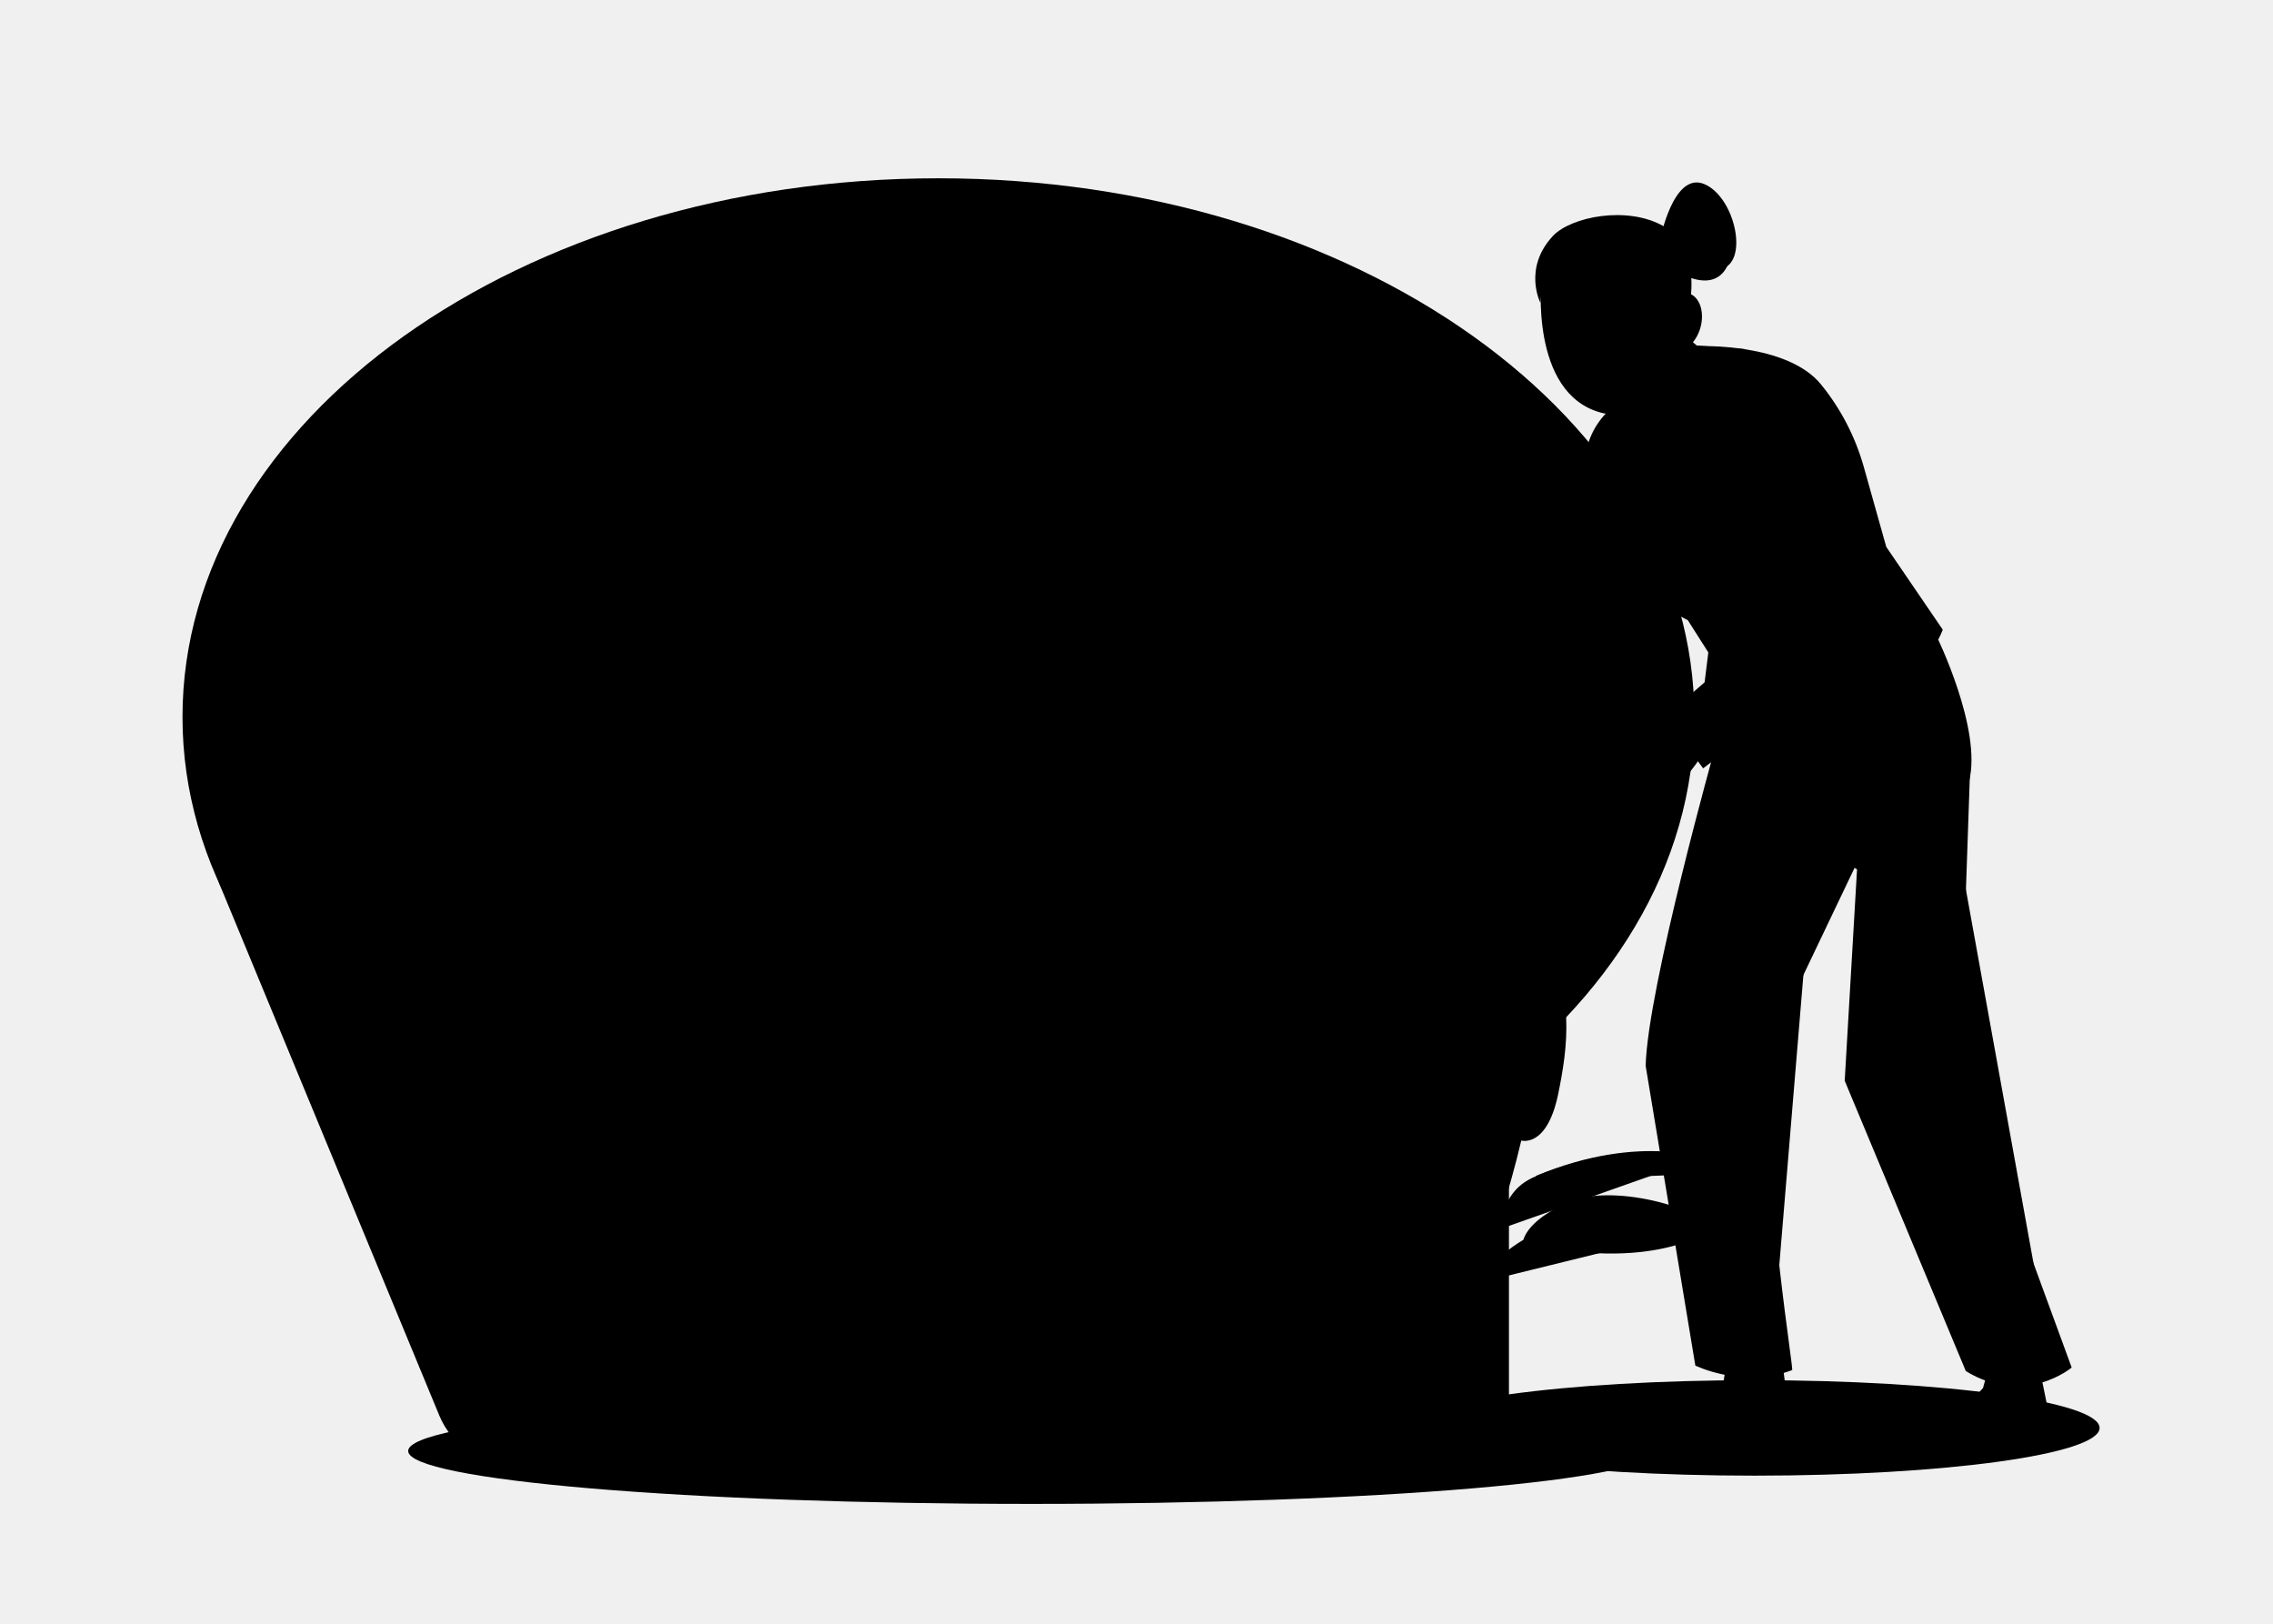
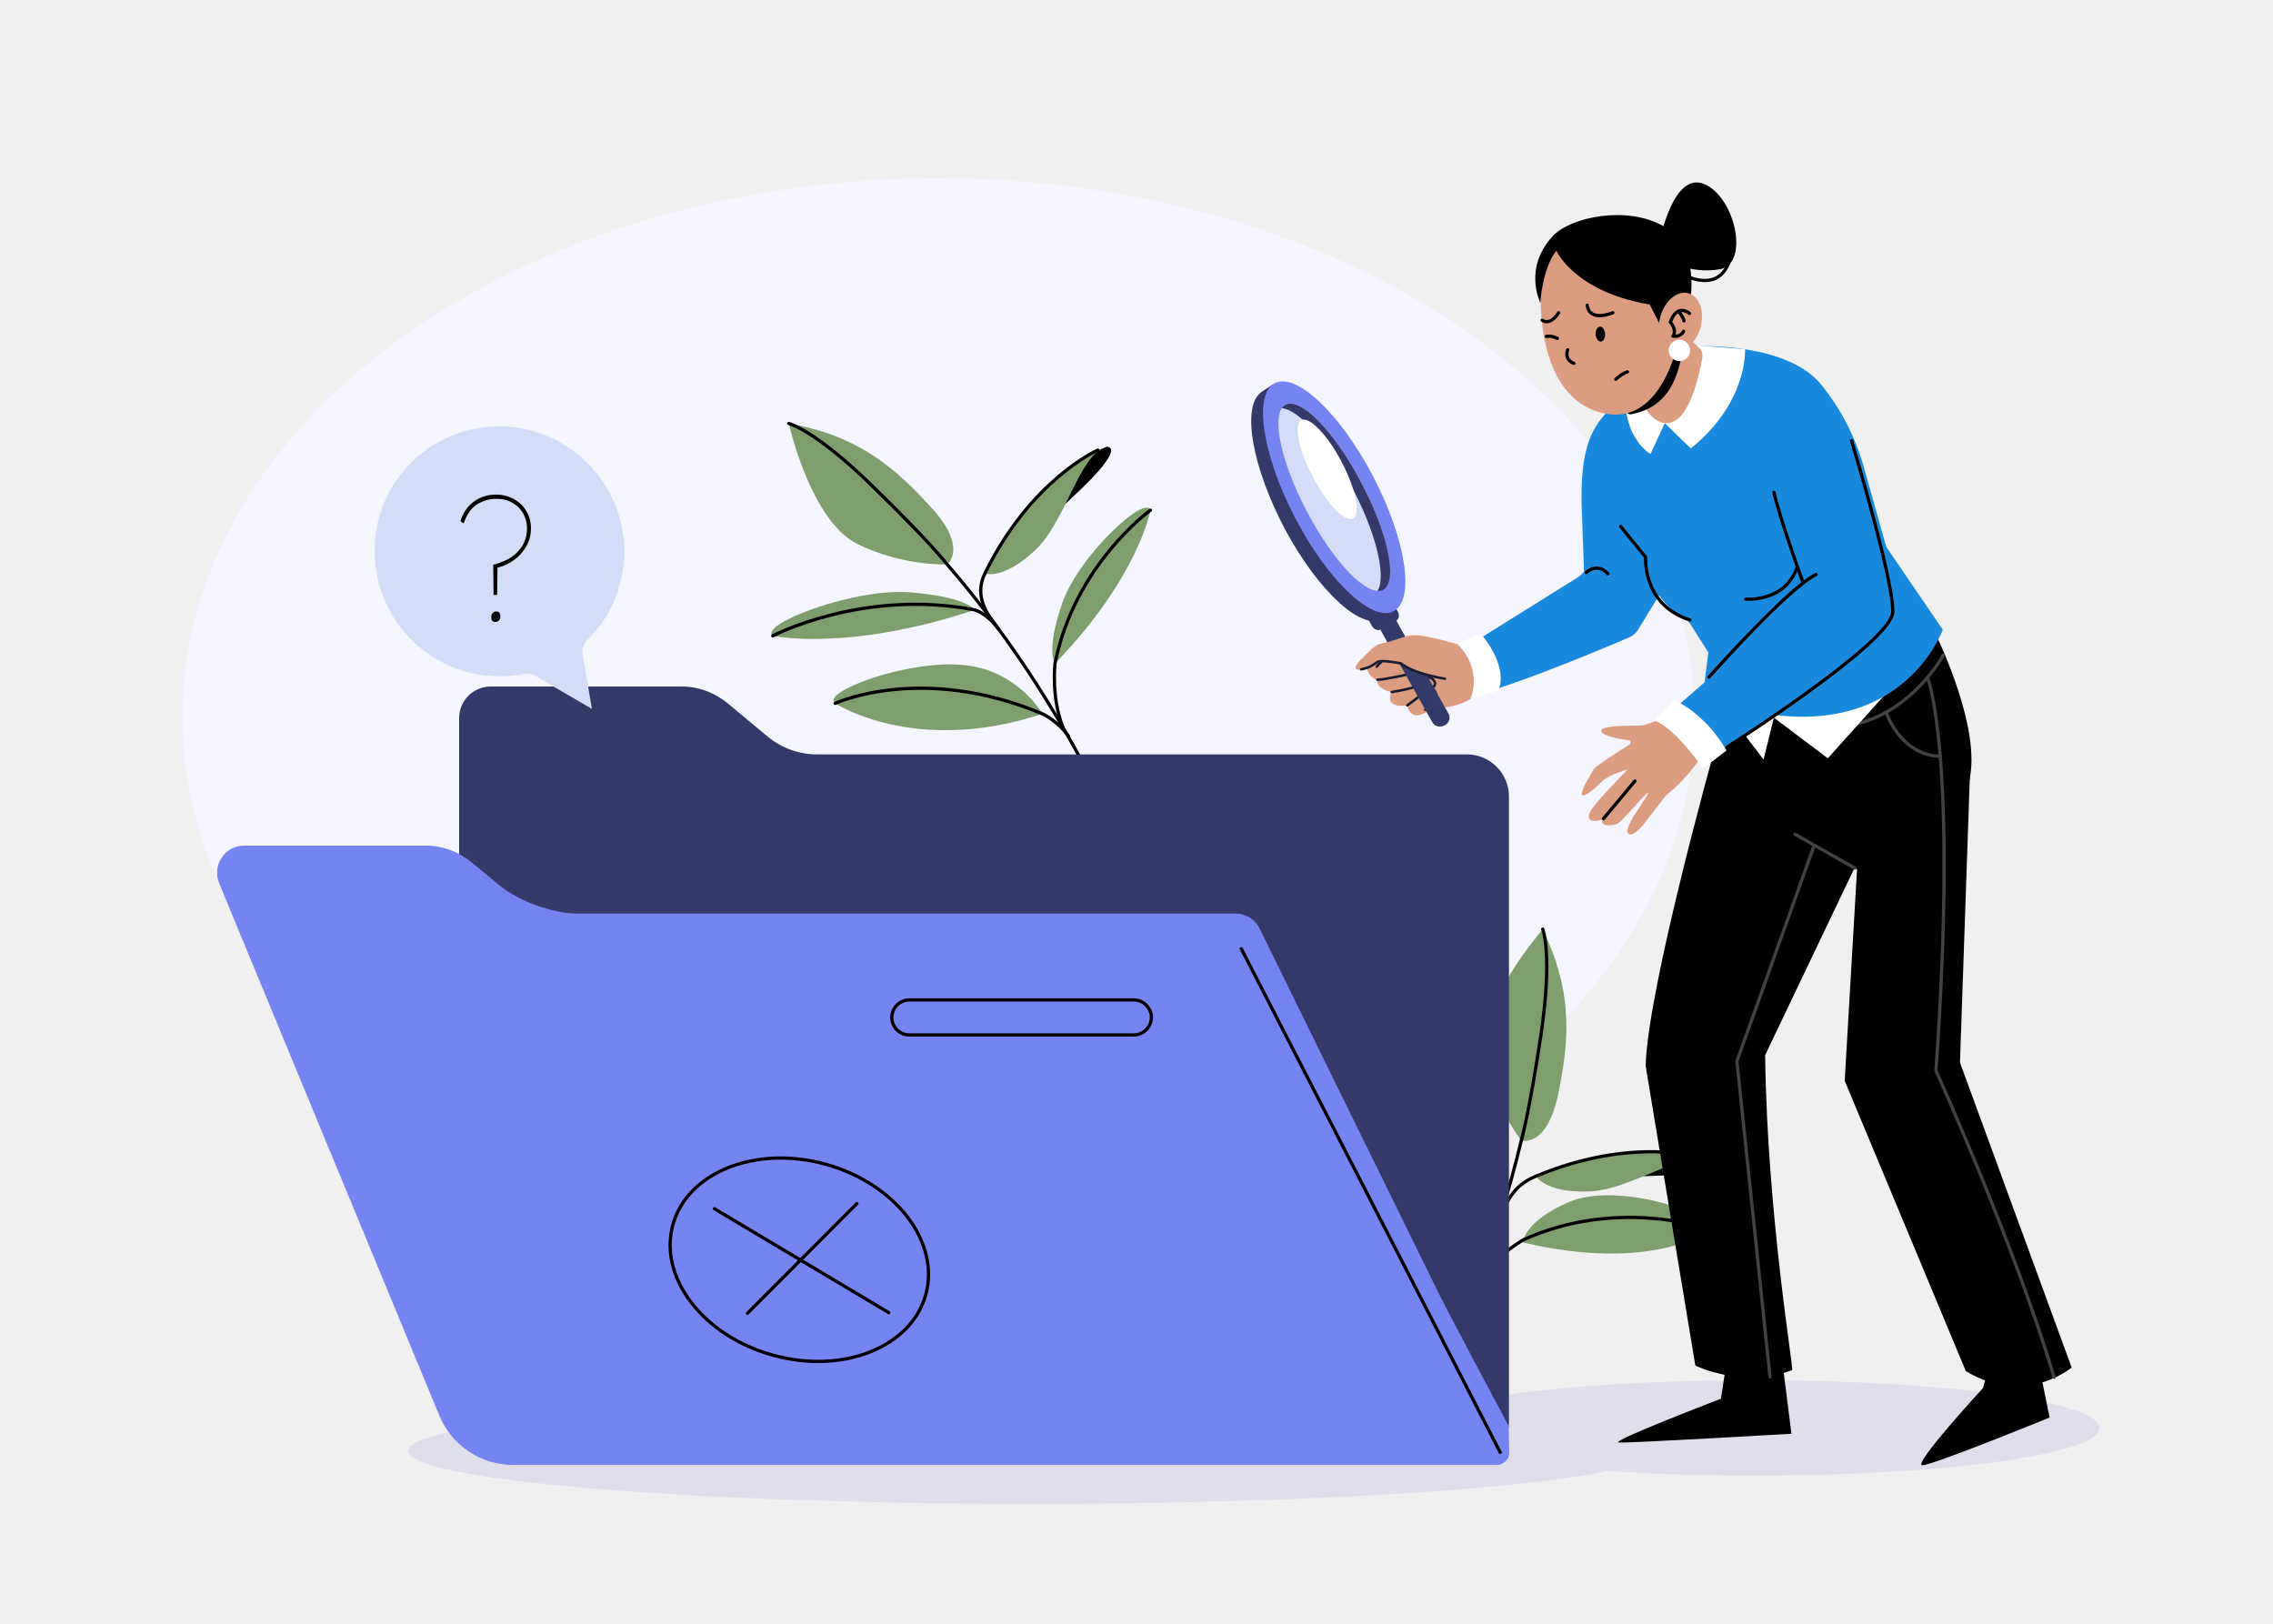
<svg xmlns="http://www.w3.org/2000/svg" version="1.1" x="0px" y="0px" viewBox="0 0 700 500" style="enable-background:new 0 0 700 500;" xml:space="preserve">
  <style type="text/css">
	.st0{fill:#F5F5FF;}
	.st1{fill:#DFDFEB;}
	.st2{fill:#7E9E6E;}
	.st3{fill:none;stroke:#000000;stroke-linecap:round;stroke-miterlimit:10;}
	.st4{fill:#333969;}
	.st5{fill:#7584F1;}
	.st6{fill:none;stroke:#000000;stroke-linejoin:round;stroke-miterlimit:10;}
	.st7{fill:none;stroke:#000000;stroke-linecap:round;stroke-linejoin:round;stroke-miterlimit:10;}
	.st8{fill:#DB9C7F;}
	.st9{fill:#1989DD;}
	.st10{fill:none;stroke:#424242;stroke-miterlimit:10;}
	.st11{fill:none;stroke:#424242;stroke-linecap:round;stroke-miterlimit:10;}
	.st12{fill:#FFFFFF;}
	.st13{fill:none;stroke:#1A1C30;stroke-width:0.78;stroke-linecap:round;stroke-linejoin:round;stroke-miterlimit:10;}
	.st14{fill:#D3DDF7;}
</style>
  <g id="BACKGROUND">
-     <ellipse className="st0" cx="289" cy="220.8" rx="232.8" ry="165.9" />
+     <ellipse class="st0" cx="289" cy="220.8" rx="232.8" ry="165.9" />
  </g>
  <g id="OBJECTS">
-     <ellipse className="st1" cx="540.3" cy="439.7" rx="106.3" ry="14.7" />
-     <ellipse className="st1" cx="317.6" cy="446.8" rx="191.9" ry="16.3" />
+     <ellipse class="st1" cx="540.3" cy="439.7" rx="106.3" ry="14.7" />
+     <ellipse class="st1" cx="317.6" cy="446.8" rx="191.9" ry="16.3" />
    <g>
-       <path className="st2" d="M354.3,157.1c0,0-3.6,20.6-29.4,47.2c0,0-2.9-3.5,2.1-18.2C331.9,171.4,352.8,152.1,354.3,157.1z" />
-       <path className="st3" d="M354.3,157.1c0,0-23.3,16.7-29.4,47.2c0,0-1.2,10.5,2.4,19.5" />
-       <path className="st2" d="M291.7,173.8c0,0,6.5-5-4.7-17.3c-10.7-11.7-22-22.3-44.1-26.1c0,0,6.7,29.9,21.1,37.1    C278.4,174.5,291.7,173.8,291.7,173.8z" />
-       <path className="st2" d="M238,195.8c0,0,23.1,5,62.2-8c0,0-2.4-4-19.9-5.4C262.8,181,233.5,192.4,238,195.8z" />
-       <path className="st3" d="M238,195.8c0,0,27.7-14.6,62.2-8c0,0,3.5,0.9,7.2,5.7" />
-       <path className="st2" d="M257.2,216.6c0,0,24.7,16.2,63.8,3.2c0,0-7.6-13.8-25.1-15.1C278.4,203.4,252.6,213.3,257.2,216.6z" />
-       <path className="st3" d="M257.2,216.6c0,0,26.6-12.4,63.8,3.2c0,0,4.4,1.9,8,6.8" />
+       <path class="st2" d="M354.3,157.1c0,0-3.6,20.6-29.4,47.2c0,0-2.9-3.5,2.1-18.2C331.9,171.4,352.8,152.1,354.3,157.1z" />
+       <path class="st3" d="M354.3,157.1c0,0-23.3,16.7-29.4,47.2c0,0-1.2,10.5,2.4,19.5" />
+       <path class="st2" d="M291.7,173.8c0,0,6.5-5-4.7-17.3c-10.7-11.7-22-22.3-44.1-26.1c0,0,6.7,29.9,21.1,37.1    C278.4,174.5,291.7,173.8,291.7,173.8z" />
+       <path class="st2" d="M238,195.8c0,0,23.1,5,62.2-8c0,0-2.4-4-19.9-5.4C262.8,181,233.5,192.4,238,195.8z" />
+       <path class="st3" d="M238,195.8c0,0,27.7-14.6,62.2-8c0,0,3.5,0.9,7.2,5.7" />
+       <path class="st2" d="M257.2,216.6c0,0,24.7,16.2,63.8,3.2c0,0-7.6-13.8-25.1-15.1C278.4,203.4,252.6,213.3,257.2,216.6z" />
+       <path class="st3" d="M257.2,216.6c0,0,26.6-12.4,63.8,3.2c0,0,4.4,1.9,8,6.8" />
      <path d="M340.7,137.6c0,0,7.3-0.9-10.5,15.6c-16.8,15.5-14.6,15.6-14.6,15.6S321.9,145.6,340.7,137.6z" />
-       <path className="st2" d="M303.3,176.6c0,0,5.4,2.1,15.2-6.9c9.8-9,13.5-29.1,22.1-32.2C340.7,137.6,319,144.6,303.3,176.6z" />
-       <path className="st3" d="M339,245.6c-11.1-22.3-26.4-47.6-47.3-71.8c0,0-5.1-6.7-23-24.1c-17.8-17.4-25.8-19.3-25.8-19.3" />
-       <path className="st3" d="M338.1,138.6c0,0-20.6,9-34.8,38c-3.4,7,0.7,12.6,4,16.8" />
+       <path class="st2" d="M303.3,176.6c0,0,5.4,2.1,15.2-6.9c9.8-9,13.5-29.1,22.1-32.2C340.7,137.6,319,144.6,303.3,176.6z" />
+       <path class="st3" d="M339,245.6c-11.1-22.3-26.4-47.6-47.3-71.8c0,0-5.1-6.7-23-24.1c-17.8-17.4-25.8-19.3-25.8-19.3" />
+       <path class="st3" d="M338.1,138.6c0,0-20.6,9-34.8,38c-3.4,7,0.7,12.6,4,16.8" />
    </g>
    <g>
-       <path className="st2" d="M525.9,379.2c0,0-17.2,12.7-56.9,3.4c0,0,0.1-6.4,14.3-12.5C497.6,363.9,528.1,373.3,525.9,379.2z" />
-       <path className="st3" d="M524.6,378c0,0-27.2-9.1-55.5,3.8c0,0-9.2,5.2-14.4,13.4" />
-       <path className="st2" d="M468.5,351.2c0,0,7.8,2.4,11.3-14c3.2-15.5,5.1-30.9-4.7-51c0,0-20.3,23-17.6,38.8    C460.1,340.9,468.5,351.2,468.5,351.2z" />
+       <path class="st2" d="M525.9,379.2c0,0-17.2,12.7-56.9,3.4c0,0,0.1-6.4,14.3-12.5C497.6,363.9,528.1,373.3,525.9,379.2z" />
+       <path class="st3" d="M524.6,378c0,0-27.2-9.1-55.5,3.8c0,0-9.2,5.2-14.4,13.4" />
+       <path class="st2" d="M468.5,351.2c0,0,7.8,2.4,11.3-14c3.2-15.5,5.1-30.9-4.7-51c0,0-20.3,23-17.6,38.8    C460.1,340.9,468.5,351.2,468.5,351.2z" />
      <path d="M526.8,357.3c0,0,6.1,4.1-18.1,4.8c-22.8,0.6-21.3,2.1-21.3,2.1S507.4,351,526.8,357.3z" />
-       <path className="st2" d="M473,362.1c0,0,2.7,5.2,16,4.8c13.3-0.3,29.3-13,37.8-9.6C526.8,357.3,505.9,348.4,473,362.1z" />
-       <path className="st3" d="M438.1,431.7c11.5-22,23-49.3,30.4-80.5c0,0,2.4-8.1,6.1-32.8c3.6-24.7,0.5-32.3,0.5-32.3" />
-       <path className="st3" d="M524.2,356.5c0,0-21.4-6.8-51.2,5.7c-7.2,3-9.3,7.8-12.3,16.7" />
+       <path class="st2" d="M473,362.1c0,0,2.7,5.2,16,4.8c13.3-0.3,29.3-13,37.8-9.6C526.8,357.3,505.9,348.4,473,362.1z" />
+       <path class="st3" d="M438.1,431.7c11.5-22,23-49.3,30.4-80.5c0,0,2.4-8.1,6.1-32.8c3.6-24.7,0.5-32.3,0.5-32.3" />
+       <path class="st3" d="M524.2,356.5c0,0-21.4-6.8-51.2,5.7c-7.2,3-9.3,7.8-12.3,16.7" />
    </g>
    <g>
-       <path className="st4" d="M251.6,232.3c-5.6,0-11-2-15.2-5.5l-11.9-9.9c-4.3-3.6-9.3-5.5-14.5-5.5h-58.9c-5.3,0-9.7,4.3-9.7,9.7v11.2    v202c0,9.2,7.5,16.7,16.7,16.7h293.6c7.2,0,13-5.8,13-13V245.3c0-7.2-5.8-13-13-13H251.6z" />
-       <path className="st5" d="M464.6,439.1c0,0-20-37.5-22-41.8l-54.6-111.2c-1.4-3-4.3-4.8-7.6-4.8H177.6c-7.4,0-18-3.9-23.7-8.6l-8.2-6.8    c-4.3-3.6-9.3-5.5-14.5-5.5h-56c-6,0-10,6.1-7.7,11.6l67.8,163.9c3.8,9.2,12.8,15.2,22.7,15.2H461c2,0,3.8-1.7,3.8-3.7    L464.6,439.1z" />
-       <line className="st6" x1="382.1" y1="291.8" x2="462.2" y2="447.6" />
-       <path className="st6" d="M349.1,318.7h-69c-1.9,0-3.6-0.9-4.6-2.5v0c-2.3-3.6,0.3-8.3,4.6-8.3h69c1.9,0,3.6,0.9,4.6,2.5l0,0    C356.1,313.9,353.4,318.7,349.1,318.7z" />
+       <path class="st4" d="M251.6,232.3c-5.6,0-11-2-15.2-5.5l-11.9-9.9c-4.3-3.6-9.3-5.5-14.5-5.5h-58.9c-5.3,0-9.7,4.3-9.7,9.7v11.2    v202c0,9.2,7.5,16.7,16.7,16.7h293.6c7.2,0,13-5.8,13-13V245.3c0-7.2-5.8-13-13-13H251.6z" />
+       <path class="st5" d="M464.6,439.1c0,0-20-37.5-22-41.8l-54.6-111.2c-1.4-3-4.3-4.8-7.6-4.8H177.6c-7.4,0-18-3.9-23.7-8.6l-8.2-6.8    c-4.3-3.6-9.3-5.5-14.5-5.5h-56c-6,0-10,6.1-7.7,11.6l67.8,163.9c3.8,9.2,12.8,15.2,22.7,15.2H461c2,0,3.8-1.7,3.8-3.7    L464.6,439.1z" />
+       <line class="st6" x1="382.1" y1="291.8" x2="462.2" y2="447.6" />
+       <path class="st6" d="M349.1,318.7h-69c-1.9,0-3.6-0.9-4.6-2.5v0c-2.3-3.6,0.3-8.3,4.6-8.3h69c1.9,0,3.6,0.9,4.6,2.5l0,0    C356.1,313.9,353.4,318.7,349.1,318.7z" />
      <g>
        <g>
-           <line className="st7" x1="220" y1="372.2" x2="273.7" y2="404.2" />
-           <line className="st7" x1="263.9" y1="370.6" x2="230.2" y2="404.4" />
+           <line class="st7" x1="220" y1="372.2" x2="273.7" y2="404.2" />
+           <line class="st7" x1="263.9" y1="370.6" x2="230.2" y2="404.4" />
        </g>
-         <ellipse transform="matrix(0.2666 -0.9638 0.9638 0.2666 -193.3339 521.7817)" className="st7" cx="246.2" cy="387.9" rx="30.5" ry="40.4" />
+         <ellipse transform="matrix(0.2666 -0.9638 0.9638 0.2666 -193.3339 521.7817)" class="st7" cx="246.2" cy="387.9" rx="30.5" ry="40.4" />
      </g>
    </g>
    <g>
      <g>
-         <path className="st8" d="M524.4,232.4c1.3-5.6-4.6-12.5-10.2-11.4c-4.6,0.9-6.8,2-7.6,2.2c-1.4,0.5-12.1-0.2-13.4,1.6     c-0.9,1.3,4.7,2.8,8.3,3.1c0.7,0.1,1,1,0.3,1.4c-3.5,2.2-10.5,6.6-11.1,7.7c-0.8,1.5-4.4,7.2-3.4,7.8c1,0.6,4.1-2.2,6.1-4.2     c2-2,7.9-3.7,7.9-3.7s-10.2,10.3-11.6,13.1c-2,4.2,3.8,2.4,3.8,2.4c-0.9,2.4,3.9,1.9,5,1c2.2-1.8,9.1-10.1,9.1-9.2     c0,0.8-7.1,9.9-6.4,12c0.7,2.1,3.6-0.5,5.3-2.8c1.7-2.2,6.6-8.5,6.6-8.5s5.6-4.1,10.2-11.1C523.4,233.7,524.4,232.5,524.4,232.4z     " />
-         <line className="st3" x1="493.8" y1="252.1" x2="503.5" y2="240.5" />
+         <path class="st8" d="M524.4,232.4c1.3-5.6-4.6-12.5-10.2-11.4c-4.6,0.9-6.8,2-7.6,2.2c-1.4,0.5-12.1-0.2-13.4,1.6     c-0.9,1.3,4.7,2.8,8.3,3.1c0.7,0.1,1,1,0.3,1.4c-3.5,2.2-10.5,6.6-11.1,7.7c-0.8,1.5-4.4,7.2-3.4,7.8c1,0.6,4.1-2.2,6.1-4.2     c2-2,7.9-3.7,7.9-3.7s-10.2,10.3-11.6,13.1c-2,4.2,3.8,2.4,3.8,2.4c-0.9,2.4,3.9,1.9,5,1c2.2-1.8,9.1-10.1,9.1-9.2     c0,0.8-7.1,9.9-6.4,12c0.7,2.1,3.6-0.5,5.3-2.8c1.7-2.2,6.6-8.5,6.6-8.5s5.6-4.1,10.2-11.1C523.4,233.7,524.4,232.5,524.4,232.4z     " />
+         <line class="st3" x1="493.8" y1="252.1" x2="503.5" y2="240.5" />
      </g>
-       <path className="st9" d="M451.1,199.5l35.1-21.9c0.2-0.1,0.4-0.3,0.6-0.5l11.6-11.9c2.5-2.2,6.4-1.7,8.3,1.1l5.7,8.5    c1.2,1.8,1.2,4.1,0.1,6l-8.1,13.2c-0.6,1-1.5,1.7-2.5,2.2c-6.5,2.8-31.6,13.4-46.5,17.6c-3.7,1-7.3-2-7-5.8l0.4-4.3    C448.8,202,449.7,200.4,451.1,199.5z" />
+       <path class="st9" d="M451.1,199.5l35.1-21.9c0.2-0.1,0.4-0.3,0.6-0.5l11.6-11.9c2.5-2.2,6.4-1.7,8.3,1.1l5.7,8.5    c1.2,1.8,1.2,4.1,0.1,6l-8.1,13.2c-0.6,1-1.5,1.7-2.5,2.2c-6.5,2.8-31.6,13.4-46.5,17.6c-3.7,1-7.3-2-7-5.8l0.4-4.3    C448.8,202,449.7,200.4,451.1,199.5z" />
      <path d="M531.9,418.1l-1.9,12.6c0,0-34.7,13.3-31.5,13.5c3.2,0.2,53.2-2.7,53.2-2.7l-2.9-22.9L531.9,418.1z" />
-       <path className="st10" d="M541.5,214.2c0,0,2.8,26.6,4.8,28c2.1,1.4,4.8,2.1,4.8,2.1l-4.5-30.5L541.5,214.2z" />
+       <path class="st10" d="M541.5,214.2c0,0,2.8,26.6,4.8,28c2.1,1.4,4.8,2.1,4.8,2.1l-4.5-30.5L541.5,214.2z" />
      <path d="M596.4,195.9c0,0,14.1,28.7,10,44.7l-78.1-10.7L530,200L596.4,195.9z" />
-       <path className="st11" d="M598.5,201.7c0,0-11,20.4-32.1,22.1" />
-       <path className="st11" d="M580.9,219.4c0,0,4.3,13.2,16.7,13.5" />
+       <path class="st11" d="M598.5,201.7c0,0-11,20.4-32.1,22.1" />
+       <path class="st11" d="M580.9,219.4c0,0,4.3,13.2,16.7,13.5" />
      <path d="M528.3,229.8c0,0-20.9,74.5-21.5,98.4l15.3,92.3c0,0,14.6,7.2,29.8,1.4c0.6-0.2-7.7-47.9-8.3-97l43.6-91.3L528.3,229.8z" />
      <path d="M606.7,237.4l-3.1,89.8l34.4,93.9c0,0-14.4,12.2-32.6,1.1l-37.3-89.4l3.8-65.1l-16.3-9.8l-2.4-28.2L606.7,237.4z" />
-       <polygon className="st12" points="546.3,221 562.9,233.5 586.7,207 528.9,215.2 543.1,233.9   " />
+       <polygon class="st12" points="546.3,221 562.9,233.5 586.7,207 528.9,215.2 543.1,233.9   " />
      <path d="M613.7,416.5l-3,10.9c0,0-21.9,23.8-18.7,23.8c3.2,0,39.2-14.7,39.2-14.7l-4.6-22.6L613.7,416.5z" />
-       <path className="st11" d="M593.6,208.6c0,0,9.5,23.3,2.6,121.1c0,0,23.9,52.7,36.4,94.4" />
-       <polyline className="st11" points="558.7,260.3 534.9,326.8 545.1,424   " />
+       <path class="st11" d="M593.6,208.6c0,0,9.5,23.3,2.6,121.1c0,0,23.9,52.7,36.4,94.4" />
+       <polyline class="st11" points="558.7,260.3 534.9,326.8 545.1,424   " />
      <g>
        <g>
-           <path className="st8" d="M454.5,212.6c0,0,0.5,2.3-4.7,4.1c-5.2,1.8-8.2,1.2-8.2,1.2s-11.6-13.7-12.1-14.1c-0.5-0.5,0.4-5.7,3.8-7.8      c2.1-1.3,10.1,0.8,16.2,2.6c4.2,1.3,6.8,5.5,6.1,9.8C455.3,210.1,455,211.7,454.5,212.6z" />
-           <path className="st8" d="M445,209c0,0-9.5-1.4-13.5-4.7c0,0-6-1.2-7.2-0.5c-1.3,0.8-2.3,1.8-5.1,2.3c-2.7,0.5-1.9-1.4,1-4      c0.8-0.7,3-3.4,4.9-3.8c2.6-0.5,8.2-2.5,8.2-2.5l11.2,13.4" />
-           <path className="st8" d="M441.6,218c0,0-3.8,2.4-5.2,2.3c-1.4-0.1-2.6-0.9-3-3.1c0,0-7.1,1.3-4.9-4.1c0,0-4.3-0.7-4.4-3.5      c0,0-3.8-1.9-3-5c0.8-3.1,12.9-2.8,12.9-2.8l12.8,6.5L441.6,218z" />
-           <path className="st13" d="M438.9,218.5c0,0,3.6-3.2,3.4-4.5c-0.2-1.3-0.9-2-1.7-1.8c-1.1,0.3-5.3,3.6-7.2,5" />
-           <path className="st13" d="M428.6,213.1c0,0,9.7-1.5,9.8-3c0.1-1.4-0.6-3.3-2.6-2.9c-2.4,0.5-9.3,2.1-11.6,2.1" />
-           <path className="st13" d="M440.7,212.2c0,0,1.8-1.1,1.1-2.3c-0.7-1.2-1.7-1.7-3.7-1.1" />
-           <path className="st13" d="M424,205.3c0,0,0.5-0.7,1.3-1.4" />
+           <path class="st8" d="M454.5,212.6c0,0,0.5,2.3-4.7,4.1c-5.2,1.8-8.2,1.2-8.2,1.2s-11.6-13.7-12.1-14.1c-0.5-0.5,0.4-5.7,3.8-7.8      c2.1-1.3,10.1,0.8,16.2,2.6c4.2,1.3,6.8,5.5,6.1,9.8C455.3,210.1,455,211.7,454.5,212.6z" />
+           <path class="st8" d="M445,209c0,0-9.5-1.4-13.5-4.7c0,0-6-1.2-7.2-0.5c-1.3,0.8-2.3,1.8-5.1,2.3c-2.7,0.5-1.9-1.4,1-4      c0.8-0.7,3-3.4,4.9-3.8c2.6-0.5,8.2-2.5,8.2-2.5l11.2,13.4" />
+           <path class="st8" d="M441.6,218c0,0-3.8,2.4-5.2,2.3c-1.4-0.1-2.6-0.9-3-3.1c0,0-7.1,1.3-4.9-4.1c0,0-4.3-0.7-4.4-3.5      c0,0-3.8-1.9-3-5c0.8-3.1,12.9-2.8,12.9-2.8l12.8,6.5L441.6,218z" />
+           <path class="st13" d="M438.9,218.5c0,0,3.6-3.2,3.4-4.5c-0.2-1.3-0.9-2-1.7-1.8c-1.1,0.3-5.3,3.6-7.2,5" />
+           <path class="st13" d="M428.6,213.1c0,0,9.7-1.5,9.8-3c0.1-1.4-0.6-3.3-2.6-2.9c-2.4,0.5-9.3,2.1-11.6,2.1" />
+           <path class="st13" d="M440.7,212.2c0,0,1.8-1.1,1.1-2.3c-0.7-1.2-1.7-1.7-3.7-1.1" />
+           <path class="st13" d="M424,205.3c0,0,0.5-0.7,1.3-1.4" />
        </g>
-         <path className="st4" d="M445,223.3l-0.2,0.1c-1.3,0.7-3,0.3-3.7-1l-25.2-44.9l4.9-2.8l25.2,44.9C446.8,220.9,446.4,222.5,445,223.3z     " />
-         <path className="st4" d="M428.4,184.6l2.1,3.8c0.6,1,0.3,2.3-0.6,2.8l-4.6,2.6c-0.9,0.5-2.1,0.1-2.7-0.9l-2.2-3.9" />
-         <path className="st4" d="M418.6,147.8c-8.8-16.2-19.7-27.4-26.7-28l0.2-1.5l-3.6,2.4c-6.3,4.3-2.9,23.3,7.4,42.6     c10.4,19.2,23.9,31.4,30.1,27.1l3.4-2.3l-1-1.3C430.9,179.3,427.1,163.6,418.6,147.8z" />
-         <ellipse transform="matrix(0.8868 -0.4621 0.4621 0.8868 -24.2528 207.2254)" className="st5" cx="410.9" cy="153.1" rx="13.6" ry="39.6" />
-         <ellipse transform="matrix(0.8849 -0.4658 0.4658 0.8849 -24.0247 209.0295)" className="st14" cx="410.9" cy="153.1" rx="9.5" ry="32.2" />
-         <path className="st8" d="M445,209c0,0-9.5-1.4-13.5-4.7c0,0-6-1.2-7.2-0.5c-1.3,0.8-2.3,1.8-5.1,2.3c-2.7,0.5-1.9-1.4,1-4     c0.8-0.7,3-3.4,4.9-3.8c2.6-0.5,8.2-2.5,8.2-2.5l11.2,13.4" />
-         <path className="st13" d="M445,209c0,0-9.5-1.4-13.5-4.7c0,0-6-1.2-7.2-0.5c-1.3,0.8-2.3,1.8-5.1,2.3" />
-         <path className="st4" d="M418.8,147.8c-8.4-15.7-18.8-26-23.2-23c-0.3,0.2-0.6,0.6-0.9,0.9c5,0.3,13.8,9.9,21.2,23.5     c7.8,14.4,11.2,28.4,8.3,32.8c0.8,0,1.4-0.1,2-0.5C430.6,178.5,427.2,163.4,418.8,147.8z" />
-         <ellipse transform="matrix(0.8849 -0.4658 0.4658 0.8849 -20.2469 207.0148)" className="st12" cx="408.7" cy="144.5" rx="5" ry="17.1" />
+         <path class="st4" d="M445,223.3l-0.2,0.1c-1.3,0.7-3,0.3-3.7-1l-25.2-44.9l4.9-2.8l25.2,44.9C446.8,220.9,446.4,222.5,445,223.3z     " />
+         <path class="st4" d="M428.4,184.6l2.1,3.8c0.6,1,0.3,2.3-0.6,2.8l-4.6,2.6c-0.9,0.5-2.1,0.1-2.7-0.9l-2.2-3.9" />
+         <path class="st4" d="M418.6,147.8c-8.8-16.2-19.7-27.4-26.7-28l0.2-1.5l-3.6,2.4c-6.3,4.3-2.9,23.3,7.4,42.6     c10.4,19.2,23.9,31.4,30.1,27.1l3.4-2.3l-1-1.3C430.9,179.3,427.1,163.6,418.6,147.8z" />
+         <ellipse transform="matrix(0.8868 -0.4621 0.4621 0.8868 -24.2528 207.2254)" class="st5" cx="410.9" cy="153.1" rx="13.6" ry="39.6" />
+         <ellipse transform="matrix(0.8849 -0.4658 0.4658 0.8849 -24.0247 209.0295)" class="st14" cx="410.9" cy="153.1" rx="9.5" ry="32.2" />
+         <path class="st8" d="M445,209c0,0-9.5-1.4-13.5-4.7c0,0-6-1.2-7.2-0.5c-1.3,0.8-2.3,1.8-5.1,2.3c-2.7,0.5-1.9-1.4,1-4     c0.8-0.7,3-3.4,4.9-3.8c2.6-0.5,8.2-2.5,8.2-2.5l11.2,13.4" />
+         <path class="st13" d="M445,209c0,0-9.5-1.4-13.5-4.7c0,0-6-1.2-7.2-0.5c-1.3,0.8-2.3,1.8-5.1,2.3" />
+         <path class="st4" d="M418.8,147.8c-8.4-15.7-18.8-26-23.2-23c-0.3,0.2-0.6,0.6-0.9,0.9c5,0.3,13.8,9.9,21.2,23.5     c7.8,14.4,11.2,28.4,8.3,32.8c0.8,0,1.4-0.1,2-0.5C430.6,178.5,427.2,163.4,418.8,147.8z" />
+         <ellipse transform="matrix(0.8849 -0.4658 0.4658 0.8849 -20.2469 207.0148)" class="st12" cx="408.7" cy="144.5" rx="5" ry="17.1" />
      </g>
-       <path className="st9" d="M580.9,168.4l-7-24.9c-2.6-9.1-7-17.6-13-25c-10.5-13.1-38-11.9-38-11.9L501.7,122c-0.1,0-0.1,0.1-0.2,0.1    c-12.5,6.9-14.8,17.5-14.4,33.9l0.8,22.1l14.4-13.7l3.6,5c0-0.1,0-0.3,0-0.4l1.7,2.7l-1.7-2.3c0.5,4.6,2.9,16.2,13.9,21.6l6.3,9.9    l-1.7,13.7c59.1,21.5,73.9-20.7,73.9-20.7L580.9,168.4z" />
-       <path className="st3" d="M499.1,162.1l7.7,9.5c0,0-1.1,14.6,13.6,19.3" />
-       <path className="st9" d="M557.9,181.4l-45,39.2c0,0,8.9,12.5,12.9,12.9l53.9-34.3" />
-       <path className="st3" d="M526.3,208.5c0,0,24.5-27.6,33-31.6" />
-       <path className="st3" d="M546.3,151.6c0,0,1.2,6.2,9,27.9" />
-       <path className="st3" d="M532.1,229.9c0,0,50.4-32.1,50.8-41.4c0.4-9.4-12.7-52.8-12.7-52.8" />
-       <path className="st3" d="M537.6,184.5c0,0,12.1,1.1,15.9-9.9" />
-       <path className="st3" d="M488.5,176.3c0,0,3.3-3.3,6.7,0.4" />
-       <path className="st12" d="M448.8,198.3l7.1-3.3c0,0,8.7,9.5,5.6,17.6l-8.7,2.6C452.9,215.2,456.9,206.3,448.8,198.3z" />
-       <path className="st12" d="M515.7,215.6c0,0,9.4,4,16,15.5l-7.2,5.5c0,0-8.9-12.7-15-14.7L515.7,215.6z" />
+       <path class="st9" d="M580.9,168.4l-7-24.9c-2.6-9.1-7-17.6-13-25c-10.5-13.1-38-11.9-38-11.9L501.7,122c-0.1,0-0.1,0.1-0.2,0.1    c-12.5,6.9-14.8,17.5-14.4,33.9l0.8,22.1l14.4-13.7l3.6,5c0-0.1,0-0.3,0-0.4l1.7,2.7l-1.7-2.3c0.5,4.6,2.9,16.2,13.9,21.6l6.3,9.9    l-1.7,13.7c59.1,21.5,73.9-20.7,73.9-20.7L580.9,168.4z" />
+       <path class="st3" d="M499.1,162.1l7.7,9.5c0,0-1.1,14.6,13.6,19.3" />
+       <path class="st9" d="M557.9,181.4l-45,39.2c0,0,8.9,12.5,12.9,12.9l53.9-34.3" />
+       <path class="st3" d="M526.3,208.5c0,0,24.5-27.6,33-31.6" />
+       <path class="st3" d="M546.3,151.6c0,0,1.2,6.2,9,27.9" />
+       <path class="st3" d="M532.1,229.9c0,0,50.4-32.1,50.8-41.4c0.4-9.4-12.7-52.8-12.7-52.8" />
+       <path class="st3" d="M537.6,184.5c0,0,12.1,1.1,15.9-9.9" />
+       <path class="st3" d="M488.5,176.3c0,0,3.3-3.3,6.7,0.4" />
+       <path class="st12" d="M448.8,198.3l7.1-3.3c0,0,8.7,9.5,5.6,17.6l-8.7,2.6C452.9,215.2,456.9,206.3,448.8,198.3z" />
+       <path class="st12" d="M515.7,215.6c0,0,9.4,4,16,15.5l-7.2,5.5c0,0-8.9-12.7-15-14.7L515.7,215.6z" />
      <g>
-         <path className="st12" d="M507.9,105.3l29.5,2.2c0,0,1.1,16.2-16.7,30.6l-8-7.8l-4.4,9.5c0,0-6.8-3.8-7.7-14.8l1.4-13.3L507.9,105.3z     " />
-         <path className="st8" d="M522.9,106.7c1.1,0.9,1.6,2.3,1.3,3.7c-0.9,5.3-3.8,18.1-9.6,19.7c-7.3,2-11.8-12.3-11.8-12.3l3.6-25.1     L522.9,106.7z" />
+         <path class="st12" d="M507.9,105.3l29.5,2.2c0,0,1.1,16.2-16.7,30.6l-8-7.8l-4.4,9.5c0,0-6.8-3.8-7.7-14.8l1.4-13.3L507.9,105.3z     " />
+         <path class="st8" d="M522.9,106.7c1.1,0.9,1.6,2.3,1.3,3.7c-0.9,5.3-3.8,18.1-9.6,19.7c-7.3,2-11.8-12.3-11.8-12.3l3.6-25.1     L522.9,106.7z" />
        <g>
          <path d="M499.9,112.7l-0.1,3.7c-0.1,0-1.3,10.8,2.3,11.2c15.1-2.7,16.1-17.1,17.4-31.3C519.5,96.2,498.4,109.8,499.9,112.7z" />
-           <path className="st8" d="M474.7,85.8c0,0-3.7,35.1,18.1,41.2c21.8,6,27.1-29.6,26.3-41.9c-0.8-12.3-6.2-16.9-21.5-17.4      C475,66.8,474.7,85.8,474.7,85.8z" />
+           <path class="st8" d="M474.7,85.8c0,0-3.7,35.1,18.1,41.2c21.8,6,27.1-29.6,26.3-41.9c-0.8-12.3-6.2-16.9-21.5-17.4      C475,66.8,474.7,85.8,474.7,85.8z" />
          <path d="M494.3,102.8c0.1,1.3-0.5,2.3-1.3,2.4c-0.8,0-1.5-1-1.6-2.2c-0.1-1.3,0.5-2.3,1.3-2.4      C493.5,100.5,494.2,101.5,494.3,102.8z" />
-           <path className="st3" d="M496.7,96.3c0,0-7.2,3.1-7.9-2.3" />
-           <path className="st3" d="M480,96.3c0,0-2.4,4.1-5.1,2.3" />
-           <path className="st3" d="M476.2,103.6c0,0,1.4-0.4,3.4,0.6" />
-           <path className="st3" d="M497.6,116.8c0,0,2-1.9,3.6-2.3" />
-           <path className="st3" d="M482.8,107.7c0,0-1.3,2.9,1.9,4.2" />
+           <path class="st3" d="M496.7,96.3c0,0-7.2,3.1-7.9-2.3" />
+           <path class="st3" d="M480,96.3c0,0-2.4,4.1-5.1,2.3" />
+           <path class="st3" d="M476.2,103.6c0,0,1.4-0.4,3.4,0.6" />
+           <path class="st3" d="M497.6,116.8c0,0,2-1.9,3.6-2.3" />
+           <path class="st3" d="M482.8,107.7c0,0-1.3,2.9,1.9,4.2" />
          <path d="M474.4,93.3c0,0,0.4-10.3,4.9-16.1c0,0,6.3,14.3,33.3,17.2l7.9-1.7c0,0,3.2-16.5-8.1-23c-11.3-6.5-28.6-2.9-34.1,2.9      C468.9,82.6,474.4,93.3,474.4,93.3z" />
          <polygon points="507.4,92.5 512.1,101.7 515.4,91.4     " />
-           <ellipse transform="matrix(0.272 -0.9623 0.9623 0.272 281.3786 570.2043)" className="st8" cx="517.5" cy="99.1" rx="9.2" ry="6.4" />
-           <path className="st7" d="M520.3,96.5c0,0-3.8-3.3-5.9,2.7c0,0,2.2,2.4,0.8,4.3c0,0,2.2,0.5,3.3-1.5" />
-           <path className="st7" d="M518.6,98.8c0,0-0.2-1.3-1.7-2.9" />
-           <path className="st12" d="M520.5,107.9c0,1.8-1.5,3.3-3.3,3.3s-3.3-1.5-3.3-3.3c0-1.8,1.5-3.3,3.3-3.3S520.5,106,520.5,107.9z" />
+           <ellipse transform="matrix(0.272 -0.9623 0.9623 0.272 281.3786 570.2043)" class="st8" cx="517.5" cy="99.1" rx="9.2" ry="6.4" />
+           <path class="st7" d="M520.3,96.5c0,0-3.8-3.3-5.9,2.7c0,0,2.2,2.4,0.8,4.3c0,0,2.2,0.5,3.3-1.5" />
+           <path class="st7" d="M518.6,98.8c0,0-0.2-1.3-1.7-2.9" />
+           <path class="st12" d="M520.5,107.9c0,1.8-1.5,3.3-3.3,3.3s-3.3-1.5-3.3-3.3c0-1.8,1.5-3.3,3.3-3.3S520.5,106,520.5,107.9z" />
          <path d="M511.2,74c0,0,4.1-21.4,13.7-17.3c9.6,4.1,13.9,24.6,4.8,26.2c-9.1,1.6-16.2-2.7-16.2-2.7L511.2,74z" />
-           <path className="st3" d="M511.3,80.2c0,0,15.8,13.2,21,1" />
+           <path class="st3" d="M511.3,80.2c0,0,15.8,13.2,21,1" />
        </g>
      </g>
-       <line className="st11" x1="571.2" y1="267.3" x2="552.8" y2="256.9" />
+       <line class="st11" x1="571.2" y1="267.3" x2="552.8" y2="256.9" />
    </g>
    <g>
-       <path className="st14" d="M154.8,131.3c19.8,0.5,36.2,16.4,37.4,36.2c0.7,11.6-3.8,22.2-11.4,29.7c-1.1,1.1-1.6,2.7-1.4,4.2l2.9,16.9    l-17.5-10.2c-1-0.6-2.2-0.8-3.3-0.6c-4.3,0.9-8.8,1-13.5,0.3c-17.3-2.6-30.8-17-32.4-34.4C113.2,150.2,131.8,130.7,154.8,131.3z" />
+       <path class="st14" d="M154.8,131.3c19.8,0.5,36.2,16.4,37.4,36.2c0.7,11.6-3.8,22.2-11.4,29.7c-1.1,1.1-1.6,2.7-1.4,4.2l2.9,16.9    l-17.5-10.2c-1-0.6-2.2-0.8-3.3-0.6c-4.3,0.9-8.8,1-13.5,0.3c-17.3-2.6-30.8-17-32.4-34.4C113.2,150.2,131.8,130.7,154.8,131.3z" />
      <g>
        <path d="M152,183.1l-0.1-9.2c1.3-0.3,2.6-0.8,3.7-1.3c1.1-0.5,2.1-1.1,2.9-1.8c0.8-0.7,1.5-1.5,2.1-2.3c0.6-0.9,1-1.8,1.3-2.8     c0.3-1,0.4-2,0.4-3.1c0-1.6-0.4-3-1.1-4.4c-0.8-1.4-1.9-2.5-3.3-3.3c-1.4-0.9-3.1-1.3-5.1-1.3c-2.1,0-4.1,0.6-5.9,1.7     c-1.8,1.2-3.2,3.1-4.1,5.9l-1-0.7c0.8-2.6,2.2-4.7,4.2-6.1c2-1.4,4.2-2.1,6.7-2.1c2.1,0,4,0.5,5.6,1.4c1.6,0.9,2.9,2.1,3.8,3.7     c0.9,1.5,1.4,3.3,1.4,5.2c0,1.5-0.2,2.8-0.7,4.1c-0.5,1.3-1.2,2.4-2.1,3.5c-0.9,1.1-2,2-3.2,2.8c-1.3,0.8-2.7,1.4-4.3,1.8     l-0.1,8.4H152z M151.3,190c0-0.5,0.1-0.9,0.4-1.2c0.3-0.3,0.6-0.5,1-0.5c0.5,0,0.9,0.1,1.1,0.4c0.2,0.3,0.3,0.7,0.3,1.2     c0,0.4-0.1,0.8-0.4,1.1c-0.2,0.3-0.6,0.5-1.1,0.5c-0.5,0-0.8-0.1-1.1-0.4C151.4,190.9,151.3,190.5,151.3,190z" />
      </g>
    </g>
-     <path className="st11" d="M598.7,201.4" />
+     <path class="st11" d="M598.7,201.4" />
  </g>
</svg>
